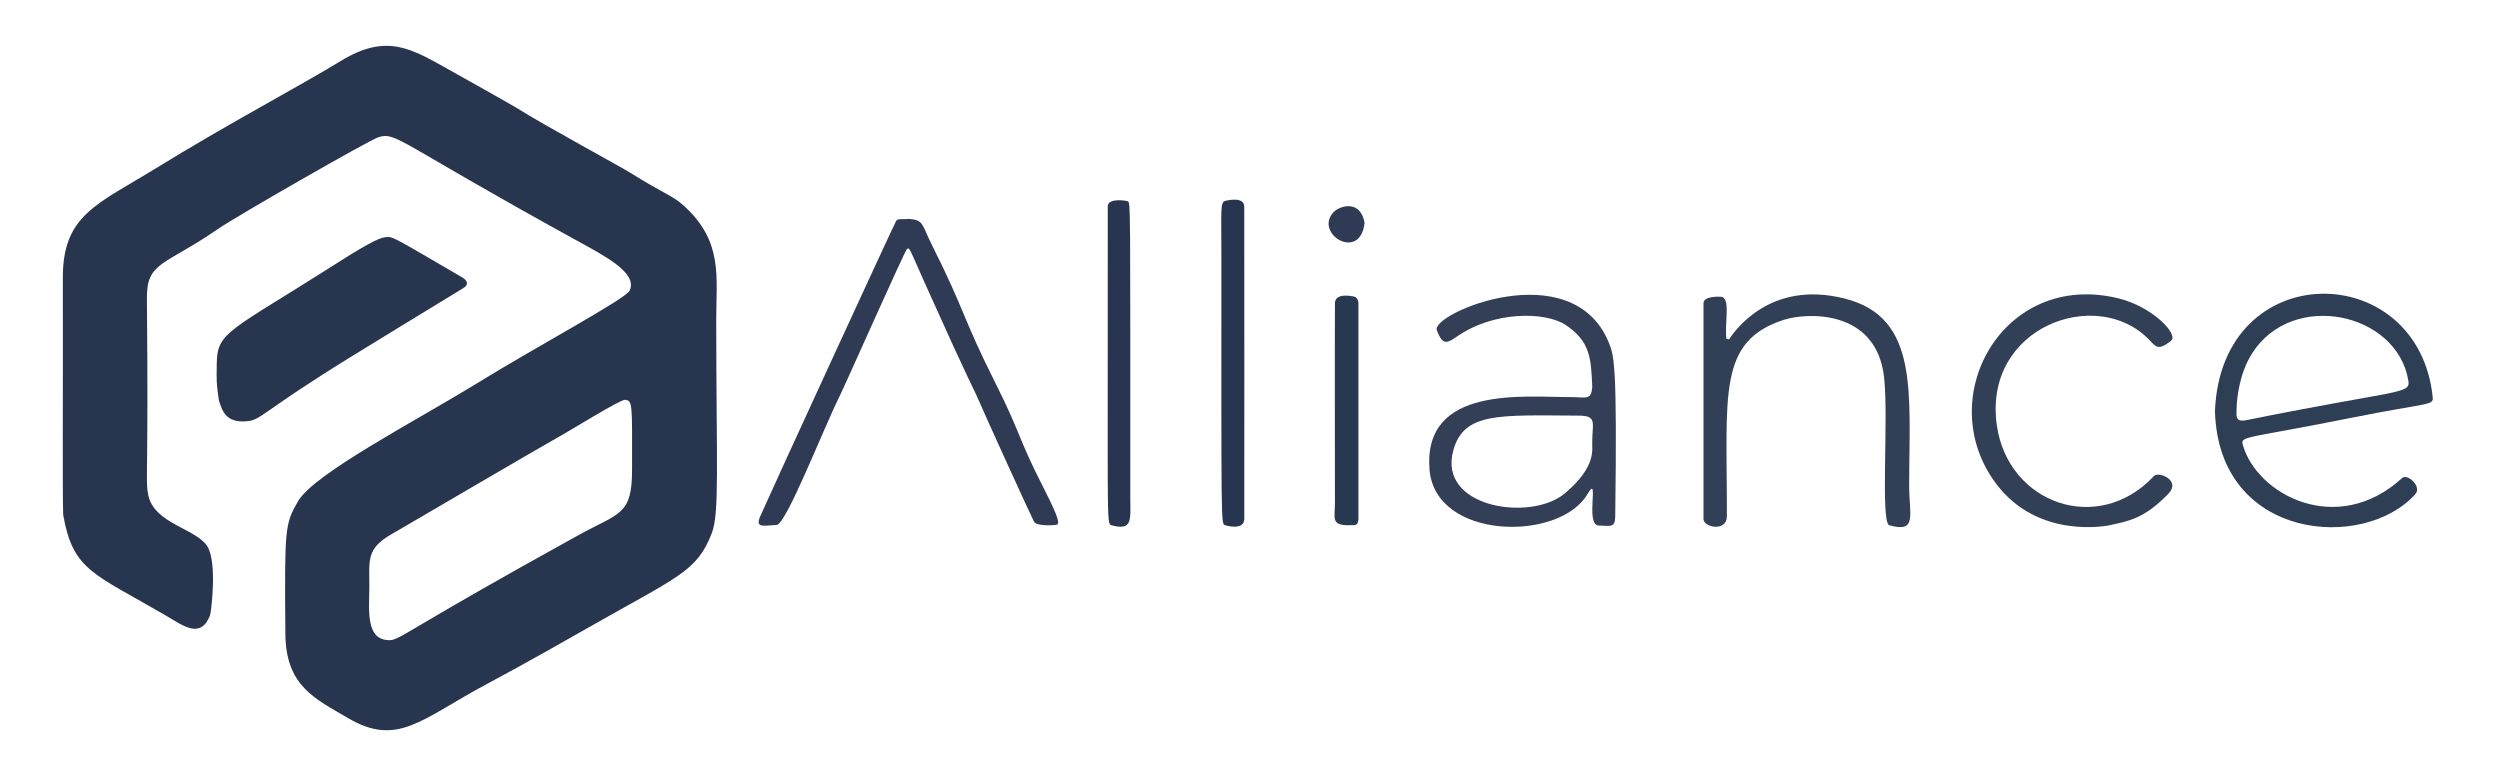
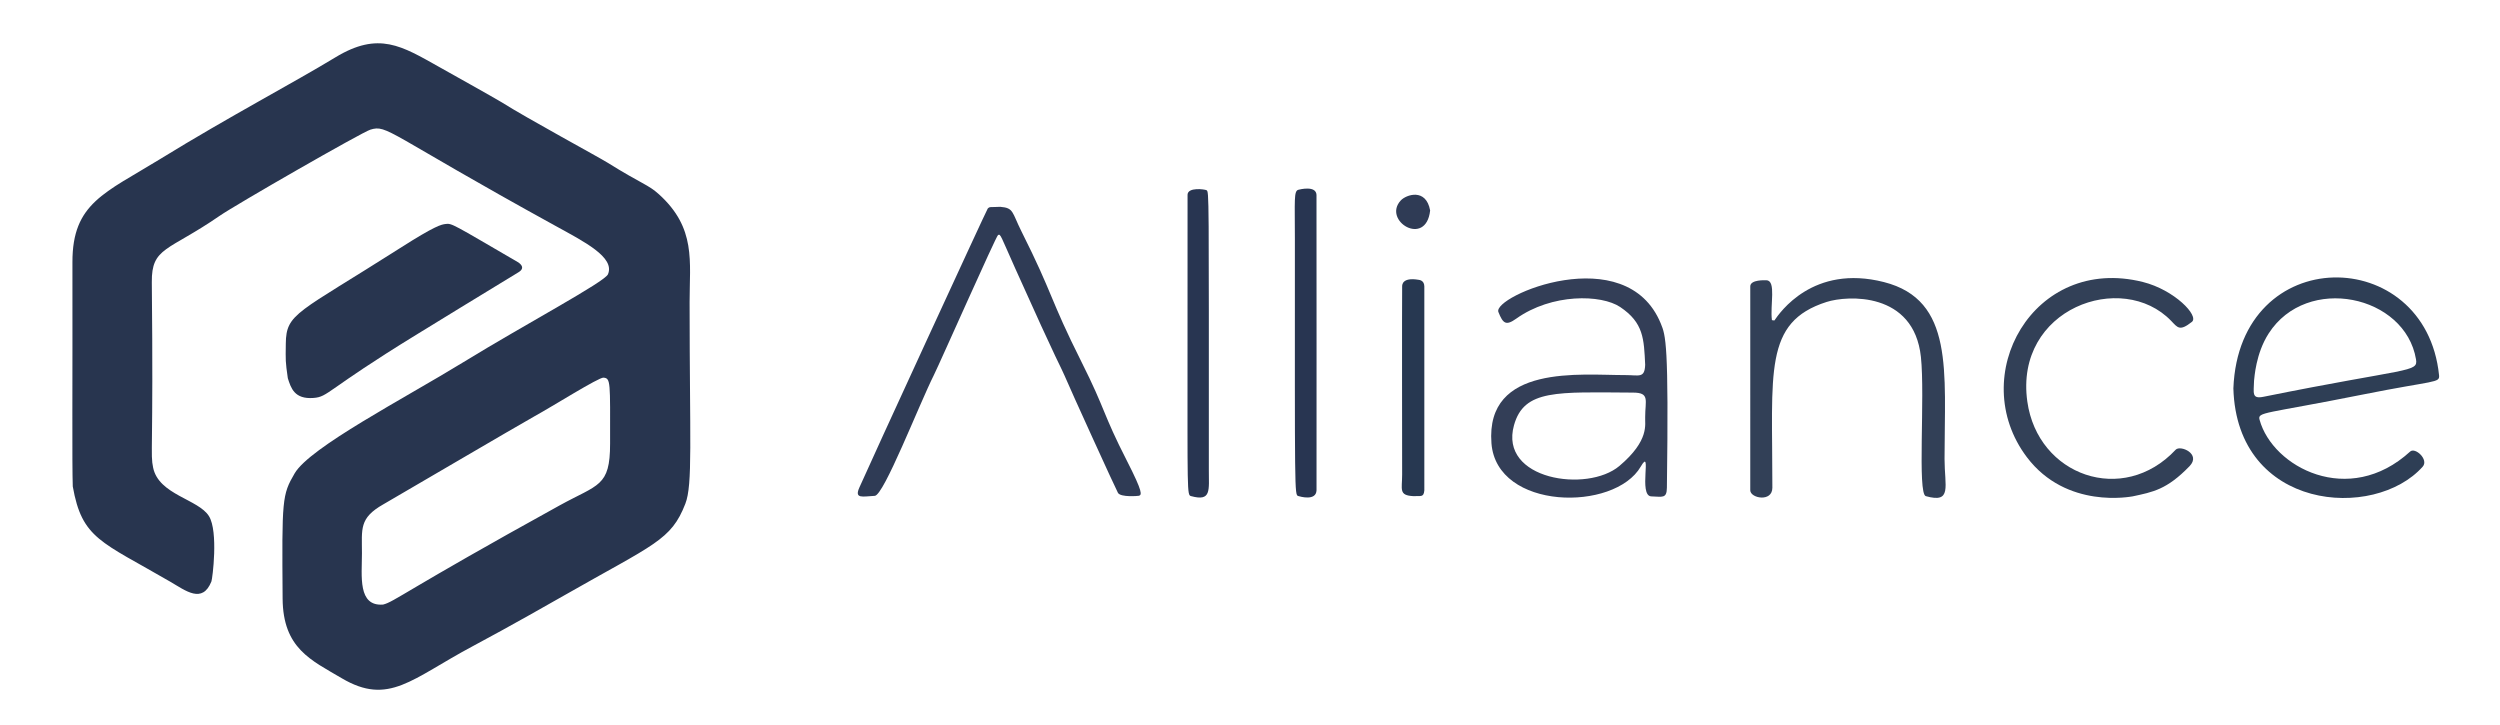
- <svg xmlns="http://www.w3.org/2000/svg" width="100%" height="100%" viewBox="0 0 903 277" version="1.1" xml:space="preserve" style="fill-rule:evenodd;clip-rule:evenodd;stroke-linejoin:round;stroke-miterlimit:2;">
-   <g transform="matrix(1,0,0,1,0,-817)">
-     <g id="Artboard1" transform="matrix(0.919552,0,0,0.334541,0,817)">
-       <rect x="0" y="0" width="982" height="828" style="fill:none;" />
-       <g id="Background" transform="matrix(1.087486,0,0,2.98917,-52.19934,-765.2274)">
-         <g transform="matrix(1,0,0,1,122,-285)">
-           <path d="M726.043,689.507C728.232,633.439 799.559,634.183 804.696,684.502C805.006,687.543 803.058,686.365 775.572,691.863C737.687,699.439 735.209,698.426 736.073,701.563C741.055,719.636 770.165,735.134 793.644,713.675C795.579,711.906 800.84,716.758 798.443,719.449C779.962,740.202 727.352,736.306 726.043,689.507ZM733.952,686.513C733.852,691.198 732.916,693.665 737.548,692.73C793.136,681.514 796.723,683.471 795.883,678.425C791.796,653.848 754.16,645.741 739.533,668.523C734.569,676.253 734.115,685.428 733.952,686.513Z" style="fill:rgb(46,62,85);" />
+ <svg xmlns="http://www.w3.org/2000/svg" width="100%" height="100%" viewBox="0 0 956 277" version="1.1" xml:space="preserve" style="fill-rule:evenodd;clip-rule:evenodd;stroke-linejoin:round;stroke-miterlimit:2;">
+   <g id="Artboard3" transform="matrix(1.058693,0,0,1,-1008.935,0)">
+     <rect x="953" y="0" width="903" height="277" style="fill:none;" />
+     <g transform="matrix(0.944561,0,0,1,927.4969,-1094)">
+       <g id="Artboard1" transform="matrix(0.919552,0,0,0.334541,58,1094)">
+         <g transform="matrix(1.001107,0,0,1,0,0)">
+           <rect x="0" y="0" width="982" height="828" style="fill:none;" />
        </g>
-         <g transform="matrix(1,0,0,1,122,-285)">
-           <path d="M501.116,680.5C500.64,670.576 500.532,664.436 491.565,658.408C484.351,653.56 465.442,653.125 451.774,662.878C447.891,665.648 446.75,664.763 444.985,660.311C442.598,654.288 493.81,632.433 507.078,664.696C508.991,669.346 510.164,672.2 509.421,727.5C509.364,731.736 507.73,730.946 503.467,730.819C498.357,730.667 503.956,711.605 499.43,719.417C489.376,736.771 444.304,736.191 442.331,710.517C439.991,680.056 476.66,684.48 493.5,684.435C498.759,684.42 500.912,685.781 501.116,680.5ZM501.116,700.5C501.114,694.063 502.982,691.165 496.5,691.131C467.531,690.981 454.799,689.773 450.95,703.618C445.146,724.494 479.007,729.539 491.258,719.181C502.906,709.331 500.945,703.165 501.116,700.5Z" style="fill:rgb(51,62,87);" />
+         <g id="Background" transform="matrix(1.087486,0,0,2.98917,-27.18716,-765.2274)">
+           <g transform="matrix(1,0,0,1,122,-285)">
+             <path d="M726.043,689.507C728.232,633.439 799.559,634.183 804.696,684.502C805.006,687.543 803.058,686.365 775.572,691.863C737.687,699.439 735.209,698.426 736.073,701.563C741.055,719.636 770.165,735.134 793.644,713.675C795.579,711.906 800.84,716.758 798.443,719.449C779.962,740.202 727.352,736.306 726.043,689.507ZM733.952,686.513C733.852,691.198 732.916,693.665 737.548,692.73C793.136,681.514 796.723,683.471 795.883,678.425C791.796,653.848 754.16,645.741 739.533,668.523C734.569,676.253 734.115,685.428 733.952,686.513Z" style="fill:rgb(46,62,85);" />
+           </g>
+           <g transform="matrix(1,0,0,1,122,-285)">
+             <path d="M501.116,680.5C500.64,670.576 500.532,664.436 491.565,658.408C484.351,653.56 465.442,653.125 451.774,662.878C447.891,665.648 446.75,664.763 444.985,660.311C442.598,654.288 493.81,632.433 507.078,664.696C508.991,669.346 510.164,672.2 509.421,727.5C509.364,731.736 507.73,730.946 503.467,730.819C498.357,730.667 503.956,711.605 499.43,719.417C489.376,736.771 444.304,736.191 442.331,710.517C439.991,680.056 476.66,684.48 493.5,684.435C498.759,684.42 500.912,685.781 501.116,680.5ZM501.116,700.5C501.114,694.063 502.982,691.165 496.5,691.131C467.531,690.981 454.799,689.773 450.95,703.618C445.146,724.494 479.007,729.539 491.258,719.181C502.906,709.331 500.945,703.165 501.116,700.5Z" style="fill:rgb(51,62,87);" />
+           </g>
+           <g transform="matrix(1,0,0,1,122,-285)">
+             <path d="M254.5,620.086C259.722,620.504 258.922,622.138 262.592,629.454C274.951,654.087 273.219,654.792 285.592,679.454C294.931,698.067 293.466,698.683 302.96,717.27C309.2,729.488 308.601,730.222 307.533,730.579C307.323,730.649 300.59,731.259 299.516,729.488C298.812,728.327 281.148,689.577 279.095,684.659C277.703,681.325 277.226,681.56 260.219,643.629C254.601,631.099 254.644,630.319 253.645,630.883C252.889,631.308 231.301,680.04 229.159,684.331C223.308,696.05 209.987,730.432 206.514,730.611C201.82,730.853 198.695,731.845 200.574,727.535C204.243,719.12 249.325,621.128 249.719,620.739C250.542,619.928 250.642,620.298 254.5,620.086Z" style="fill:rgb(47,59,85);" />
+           </g>
+           <g transform="matrix(1,0,0,1,122,-285)">
+             <path d="M549.583,663.426C549.896,663.47 550.208,663.514 550.521,663.558C552.524,660.624 565.279,641.94 592.419,648.865C619.344,655.735 615.594,683.074 615.594,716.5C615.594,727.109 618.587,733.571 608.43,730.726C605.159,729.81 608.178,692.673 606.556,677.494C603.873,652.379 578.349,653.956 570.491,656.468C546.282,664.209 549.81,683.253 549.753,727.502C549.745,733.137 541.358,731.558 541.3,728.513C541.286,727.779 541.283,651.439 541.303,650.485C541.358,647.857 547.016,648.158 547.548,648.186C551.271,648.384 548.837,657.692 549.583,663.426Z" style="fill:rgb(50,64,87);" />
+           </g>
+           <g transform="matrix(1,0,0,1,122,-285)">
+             <path d="M687.547,730.807C687.108,730.838 662.237,735.905 647.073,715.819C623.677,684.831 649.508,638.343 691.416,648.827C703.5,651.849 713.075,661.801 710.171,664.093C705.518,667.765 704.77,666.321 702.27,663.72C683.491,644.182 642.265,658.954 647.246,694.541C651.219,722.935 683.851,734.506 703.982,712.973C705.741,711.091 713.838,714.553 709.271,719.28C700.582,728.272 695.189,729.161 687.547,730.807Z" style="fill:rgb(50,64,87);" />
+           </g>
+           <g transform="matrix(1,0,0,1,122,-285)">
+             <path d="M367.163,632.5C367.163,617.454 366.706,614.021 368.518,613.564C369.075,613.423 375.25,611.863 375.428,615.507C375.468,616.316 375.448,728.277 375.44,728.496C375.27,732.741 369.002,730.848 368.44,730.678C366.992,730.24 367.163,729.522 367.163,632.5Z" style="fill:rgb(40,53,81);" />
+           </g>
+           <g transform="matrix(1,0,0,1,122,-285)">
+             <path d="M326.109,671.5C326.109,629.754 326.106,615.957 326.121,615.453C326.211,612.455 332.755,613.394 333.372,613.736C334.378,614.292 334.26,614.695 334.26,720.5C334.26,728.615 335.295,732.851 327.439,730.708C325.9,730.288 326.109,729.532 326.109,671.5Z" style="fill:rgb(40,53,81);" />
+           </g>
+           <g transform="matrix(1,0,0,1,122,-285)">
+             <path d="M412.5,730.725C406.764,730.44 408.186,728.148 408.179,722.5C408.171,716.739 408.093,657.803 408.183,650.481C408.19,649.942 408.226,646.946 414.45,647.995C414.775,648.049 416.614,648.195 416.665,650.488C416.688,651.522 416.694,728.219 416.666,728.514C416.406,731.344 415.321,730.529 412.5,730.725Z" style="fill:rgb(39,56,81);" />
+           </g>
+           <g transform="matrix(1,0,0,1,122,-285)">
+             <path d="M418.886,621.486C417.32,635.73 400.491,625.389 407.658,617.648C409.687,615.455 417.298,612.771 418.886,621.486Z" style="fill:rgb(47,59,85);" />
+           </g>
        </g>
-         <g transform="matrix(1,0,0,1,122,-285)">
-           <path d="M254.5,620.086C259.722,620.504 258.922,622.138 262.592,629.454C274.951,654.087 273.219,654.792 285.592,679.454C294.931,698.067 293.466,698.683 302.96,717.27C309.2,729.488 308.601,730.222 307.533,730.579C307.323,730.649 300.59,731.259 299.516,729.488C298.812,728.327 281.148,689.577 279.095,684.659C277.703,681.325 277.226,681.56 260.219,643.629C254.601,631.099 254.644,630.319 253.645,630.883C252.889,631.308 231.301,680.04 229.159,684.331C223.308,696.05 209.987,730.432 206.514,730.611C201.82,730.853 198.695,731.845 200.574,727.535C204.243,719.12 249.325,621.128 249.719,620.739C250.542,619.928 250.642,620.298 254.5,620.086Z" style="fill:rgb(47,59,85);" />
+         <g transform="matrix(0.577082,0,0,1.526101,-166.7444,-26.14194)">
+           <path d="M282.967,381.47C282.395,364.049 282.853,307.917 282.723,213.5C282.662,169.179 306.072,161.763 346.231,136.077C395.563,104.524 442.324,78.975 472.215,60.091C503.423,40.375 520.038,51.592 546.723,67.116C550.375,69.241 588.868,91.633 592.258,93.874C609.441,105.228 661.952,134.836 668.239,138.912C693.606,155.356 697.492,155.247 705.362,162.649C732.309,187.991 727.446,212.818 727.462,243.5C727.514,347.572 729.769,380.065 724.386,394.456C714.142,421.839 702.103,424.545 637.231,463.021C631.991,466.129 597.557,486.552 571.278,501.087C527.029,525.562 510.756,546.002 476.748,525.102C454.703,511.553 434.453,502.799 434.185,465.503C433.649,390.717 433.779,387.87 442.848,371.699C453.823,352.131 521.878,315.557 564.442,288.409C609.171,259.881 666.261,228.361 668.639,222.562C673.86,209.832 651.563,198.184 630.239,185.987C509.158,116.727 509.762,110.285 497.42,114.247C491.317,116.206 400.764,170.209 388.751,178.826C351.499,205.546 339.674,202.088 339.928,228.499C341.158,356.44 338.703,356.523 340.876,367.423C344.935,387.783 373.534,391.013 381.114,403.735C387.995,415.283 383.616,450.729 382.875,452.647C376.342,469.558 364.413,459.606 353.276,452.871C303.278,422.636 289.661,420.788 282.967,381.47ZM506.583,469.956C514.758,467.884 521.913,459.855 633.647,395.771C661.719,379.67 670.154,381.813 670.171,349.5C670.195,302.976 670.669,300.559 665.45,299.979C662.123,299.61 628.55,321.592 615.73,328.903C607.435,333.634 511.74,391.925 506.736,394.885C489.167,405.275 491.372,413.232 491.353,431.5C491.334,448.681 488.217,471.418 506.583,469.956Z" style="fill:rgb(40,53,79);" />
        </g>
-         <g transform="matrix(1,0,0,1,122,-285)">
-           <path d="M549.583,663.426C549.896,663.47 550.208,663.514 550.521,663.558C552.524,660.624 565.279,641.94 592.419,648.865C619.344,655.735 615.594,683.074 615.594,716.5C615.594,727.109 618.587,733.571 608.43,730.726C605.159,729.81 608.178,692.673 606.556,677.494C603.873,652.379 578.349,653.956 570.491,656.468C546.282,664.209 549.81,683.253 549.753,727.502C549.745,733.137 541.358,731.558 541.3,728.513C541.286,727.779 541.283,651.439 541.303,650.485C541.358,647.857 547.016,648.158 547.548,648.186C551.271,648.384 548.837,657.692 549.583,663.426Z" style="fill:rgb(50,64,87);" />
+         <g transform="matrix(0.577082,0,0,1.526101,-138.4697,-26.14194)">
+           <path d="M388.939,300.416C387.166,287.51 387.343,287.556 387.484,274.5C387.733,251.573 395.847,251.958 469.805,202.963C495.576,185.89 499.578,185.328 502.54,184.913C507.239,184.254 507.412,184.87 554.574,213.387C555.099,213.704 561.094,217.329 555.211,221.021C537.091,232.391 487.133,264.271 481.221,268.044C416.201,309.536 418.3,314.324 407.463,315.196C393.629,316.309 391.187,307.7 388.939,300.416Z" style="fill:rgb(40,53,79);" />
        </g>
-         <g transform="matrix(1,0,0,1,122,-285)">
-           <path d="M687.547,730.807C687.108,730.838 662.237,735.905 647.073,715.819C623.677,684.831 649.508,638.343 691.416,648.827C703.5,651.849 713.075,661.801 710.171,664.093C705.518,667.765 704.77,666.321 702.27,663.72C683.491,644.182 642.265,658.954 647.246,694.541C651.219,722.935 683.851,734.506 703.982,712.973C705.741,711.091 713.838,714.553 709.271,719.28C700.582,728.272 695.189,729.161 687.547,730.807Z" style="fill:rgb(50,64,87);" />
-         </g>
-         <g transform="matrix(1,0,0,1,122,-285)">
-           <path d="M367.163,632.5C367.163,617.454 366.706,614.021 368.518,613.564C369.075,613.423 375.25,611.863 375.428,615.507C375.468,616.316 375.448,728.277 375.44,728.496C375.27,732.741 369.002,730.848 368.44,730.678C366.992,730.24 367.163,729.522 367.163,632.5Z" style="fill:rgb(40,53,81);" />
-         </g>
-         <g transform="matrix(1,0,0,1,122,-285)">
-           <path d="M326.109,671.5C326.109,629.754 326.106,615.957 326.121,615.453C326.211,612.455 332.755,613.394 333.372,613.736C334.378,614.292 334.26,614.695 334.26,720.5C334.26,728.615 335.295,732.851 327.439,730.708C325.9,730.288 326.109,729.532 326.109,671.5Z" style="fill:rgb(40,53,81);" />
-         </g>
-         <g transform="matrix(1,0,0,1,122,-285)">
-           <path d="M412.5,730.725C406.764,730.44 408.186,728.148 408.179,722.5C408.171,716.739 408.093,657.803 408.183,650.481C408.19,649.942 408.226,646.946 414.45,647.995C414.775,648.049 416.614,648.195 416.665,650.488C416.688,651.522 416.694,728.219 416.666,728.514C416.406,731.344 415.321,730.529 412.5,730.725Z" style="fill:rgb(39,56,81);" />
-         </g>
-         <g transform="matrix(1,0,0,1,122,-285)">
-           <path d="M418.886,621.486C417.32,635.73 400.491,625.389 407.658,617.648C409.687,615.455 417.298,612.771 418.886,621.486Z" style="fill:rgb(47,59,85);" />
-         </g>
-       </g>
-       <g transform="matrix(0.577082,0,0,1.526101,-138.4697,-26.14194)">
-         <path d="M282.967,381.47C282.395,364.049 282.853,307.917 282.723,213.5C282.662,169.179 306.072,161.763 346.231,136.077C395.563,104.524 442.324,78.975 472.215,60.091C503.423,40.375 520.038,51.592 546.723,67.116C550.375,69.241 588.868,91.633 592.258,93.874C609.441,105.228 661.952,134.836 668.239,138.912C693.606,155.356 697.492,155.247 705.362,162.649C732.309,187.991 727.446,212.818 727.462,243.5C727.514,347.572 729.769,380.065 724.386,394.456C714.142,421.839 702.103,424.545 637.231,463.021C631.991,466.129 597.557,486.552 571.278,501.087C527.029,525.562 510.756,546.002 476.748,525.102C454.703,511.553 434.453,502.799 434.185,465.503C433.649,390.717 433.779,387.87 442.848,371.699C453.823,352.131 521.878,315.557 564.442,288.409C609.171,259.881 666.261,228.361 668.639,222.562C673.86,209.832 651.563,198.184 630.239,185.987C509.158,116.727 509.762,110.285 497.42,114.247C491.317,116.206 400.764,170.209 388.751,178.826C351.499,205.546 339.674,202.088 339.928,228.499C341.158,356.44 338.703,356.523 340.876,367.423C344.935,387.783 373.534,391.013 381.114,403.735C387.995,415.283 383.616,450.729 382.875,452.647C376.342,469.558 364.413,459.606 353.276,452.871C303.278,422.636 289.661,420.788 282.967,381.47ZM506.583,469.956C514.758,467.884 521.913,459.855 633.647,395.771C661.719,379.67 670.154,381.813 670.171,349.5C670.195,302.976 670.669,300.559 665.45,299.979C662.123,299.61 628.55,321.592 615.73,328.903C607.435,333.634 511.74,391.925 506.736,394.885C489.167,405.275 491.372,413.232 491.353,431.5C491.334,448.681 488.217,471.418 506.583,469.956Z" style="fill:rgb(40,53,79);" />
-       </g>
-       <g transform="matrix(0.577082,0,0,1.526101,-138.4697,-26.14194)">
-         <path d="M388.939,300.416C387.166,287.51 387.343,287.556 387.484,274.5C387.733,251.573 395.847,251.958 469.805,202.963C495.576,185.89 499.578,185.328 502.54,184.913C507.239,184.254 507.412,184.87 554.574,213.387C555.099,213.704 561.094,217.329 555.211,221.021C537.091,232.391 487.133,264.271 481.221,268.044C416.201,309.536 418.3,314.324 407.463,315.196C393.629,316.309 391.187,307.7 388.939,300.416Z" style="fill:rgb(40,53,79);" />
      </g>
    </g>
  </g>
</svg>
